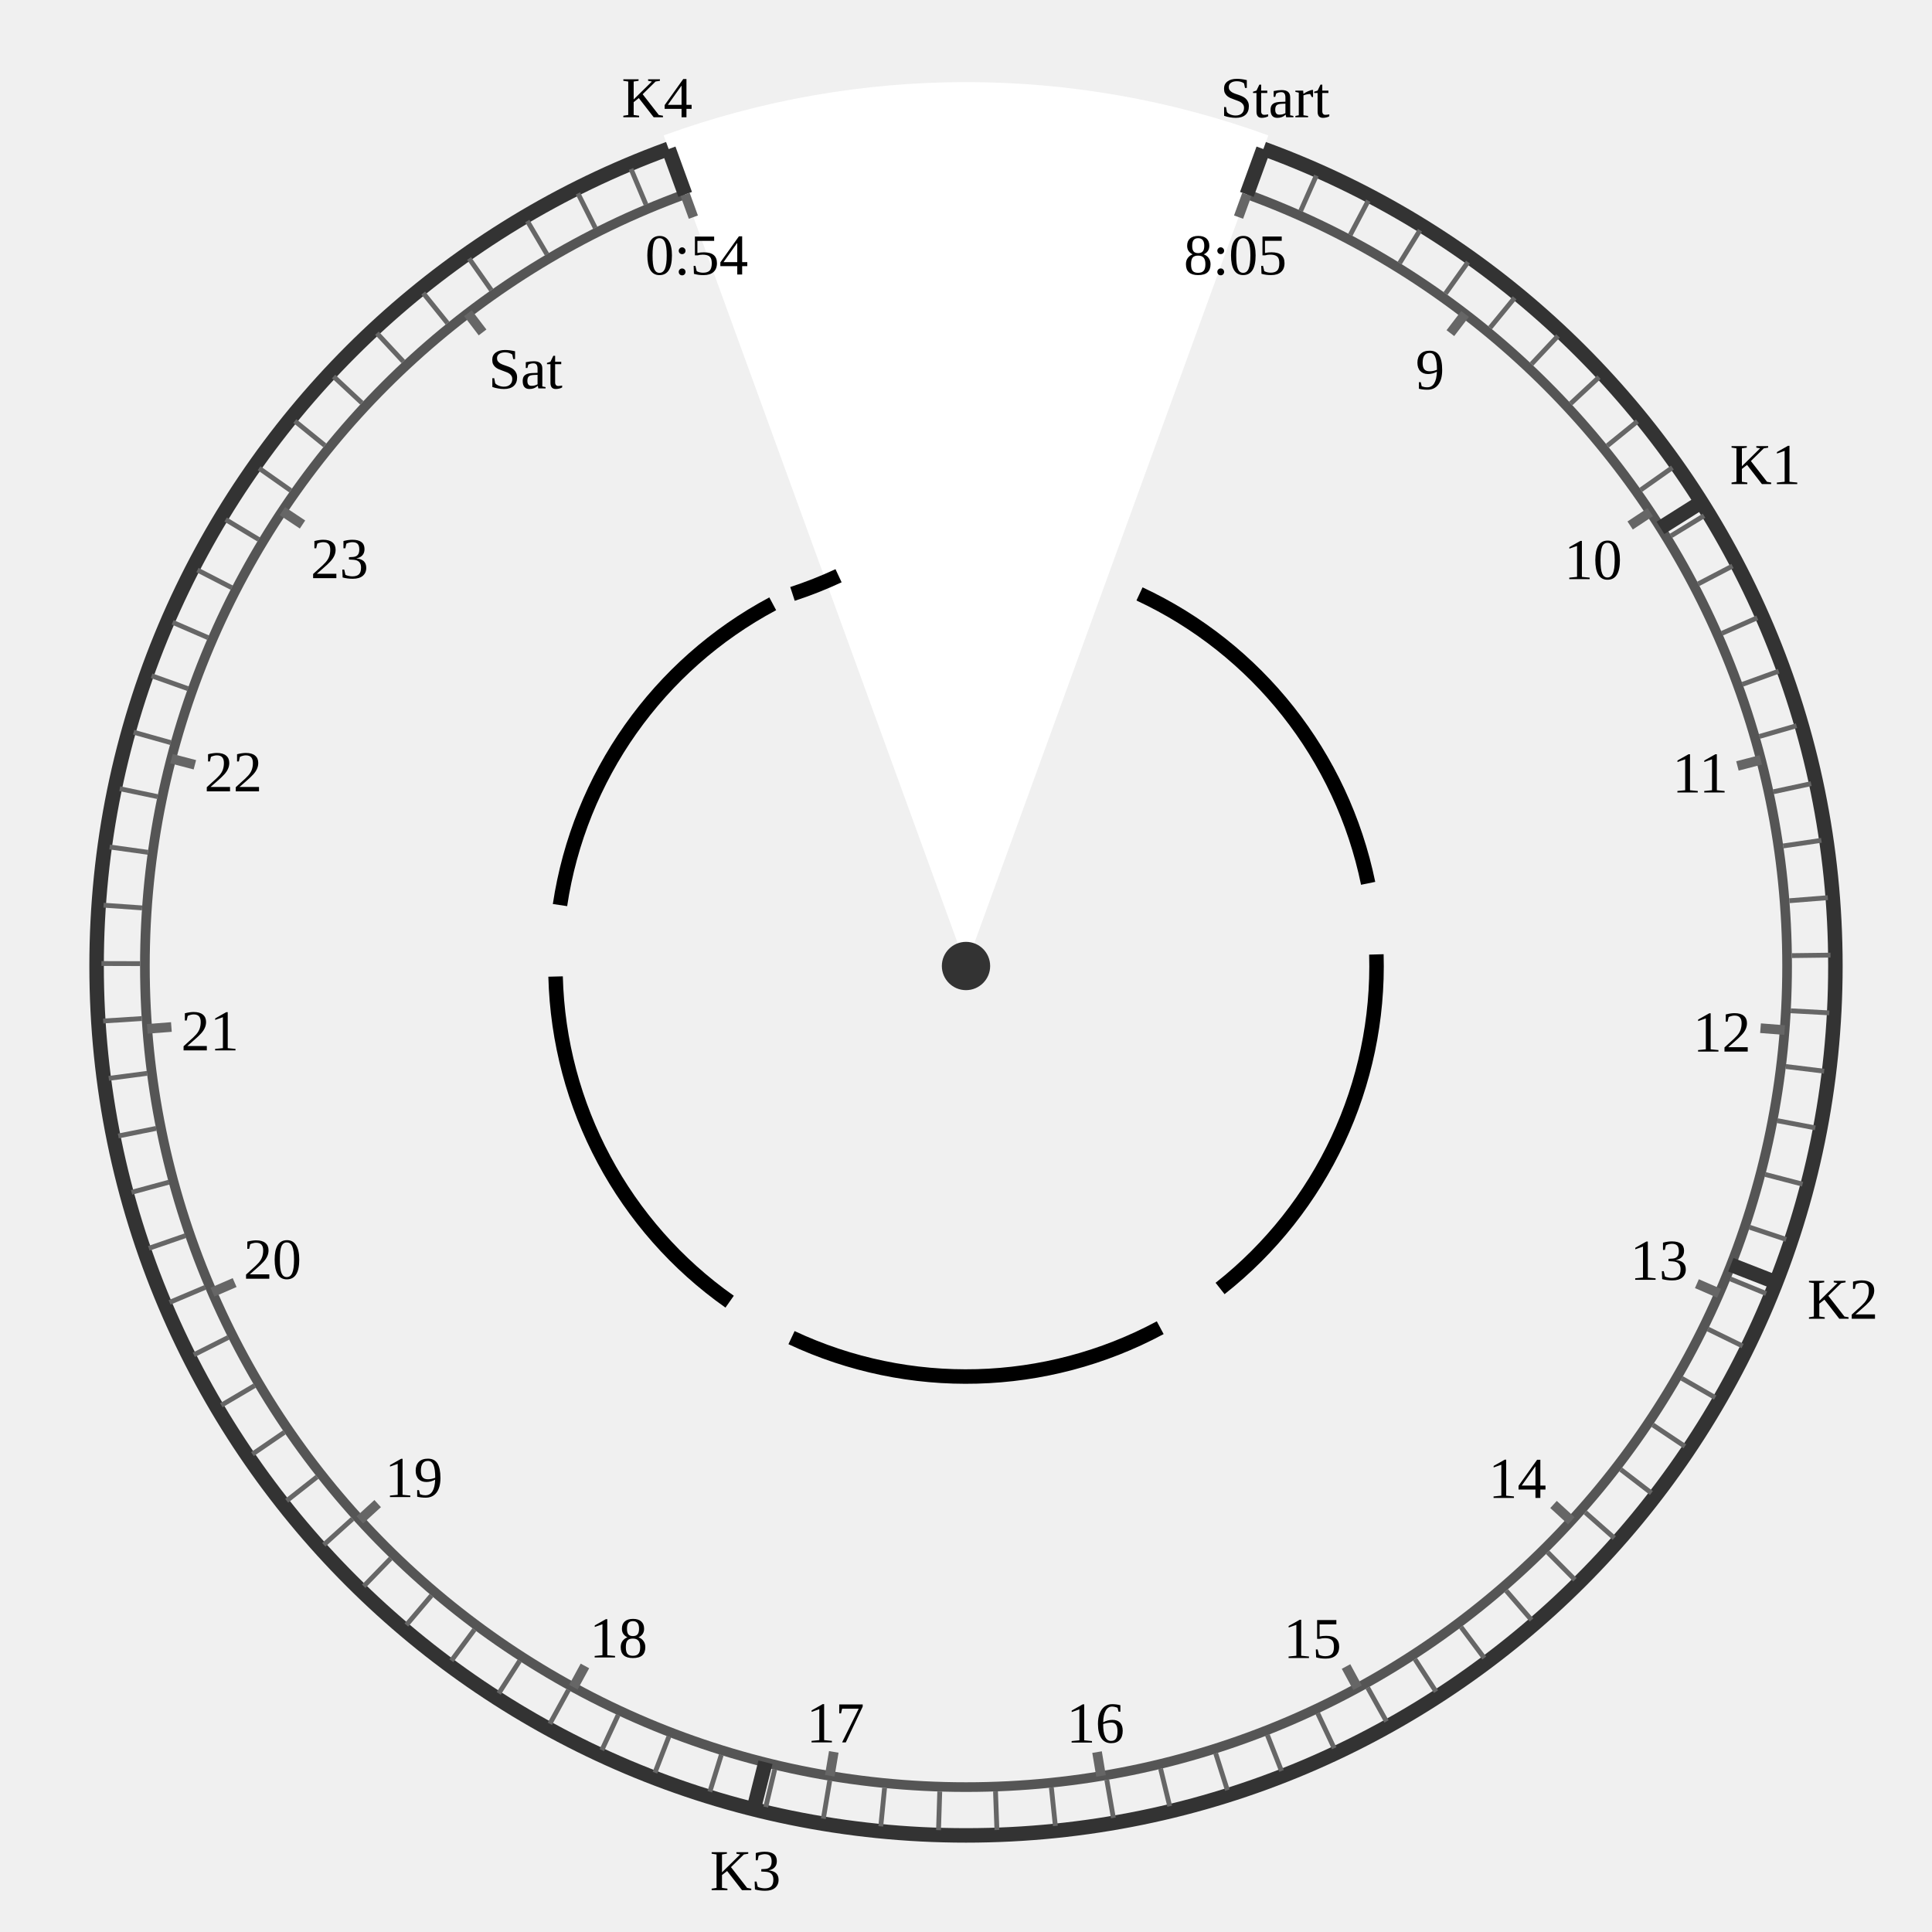
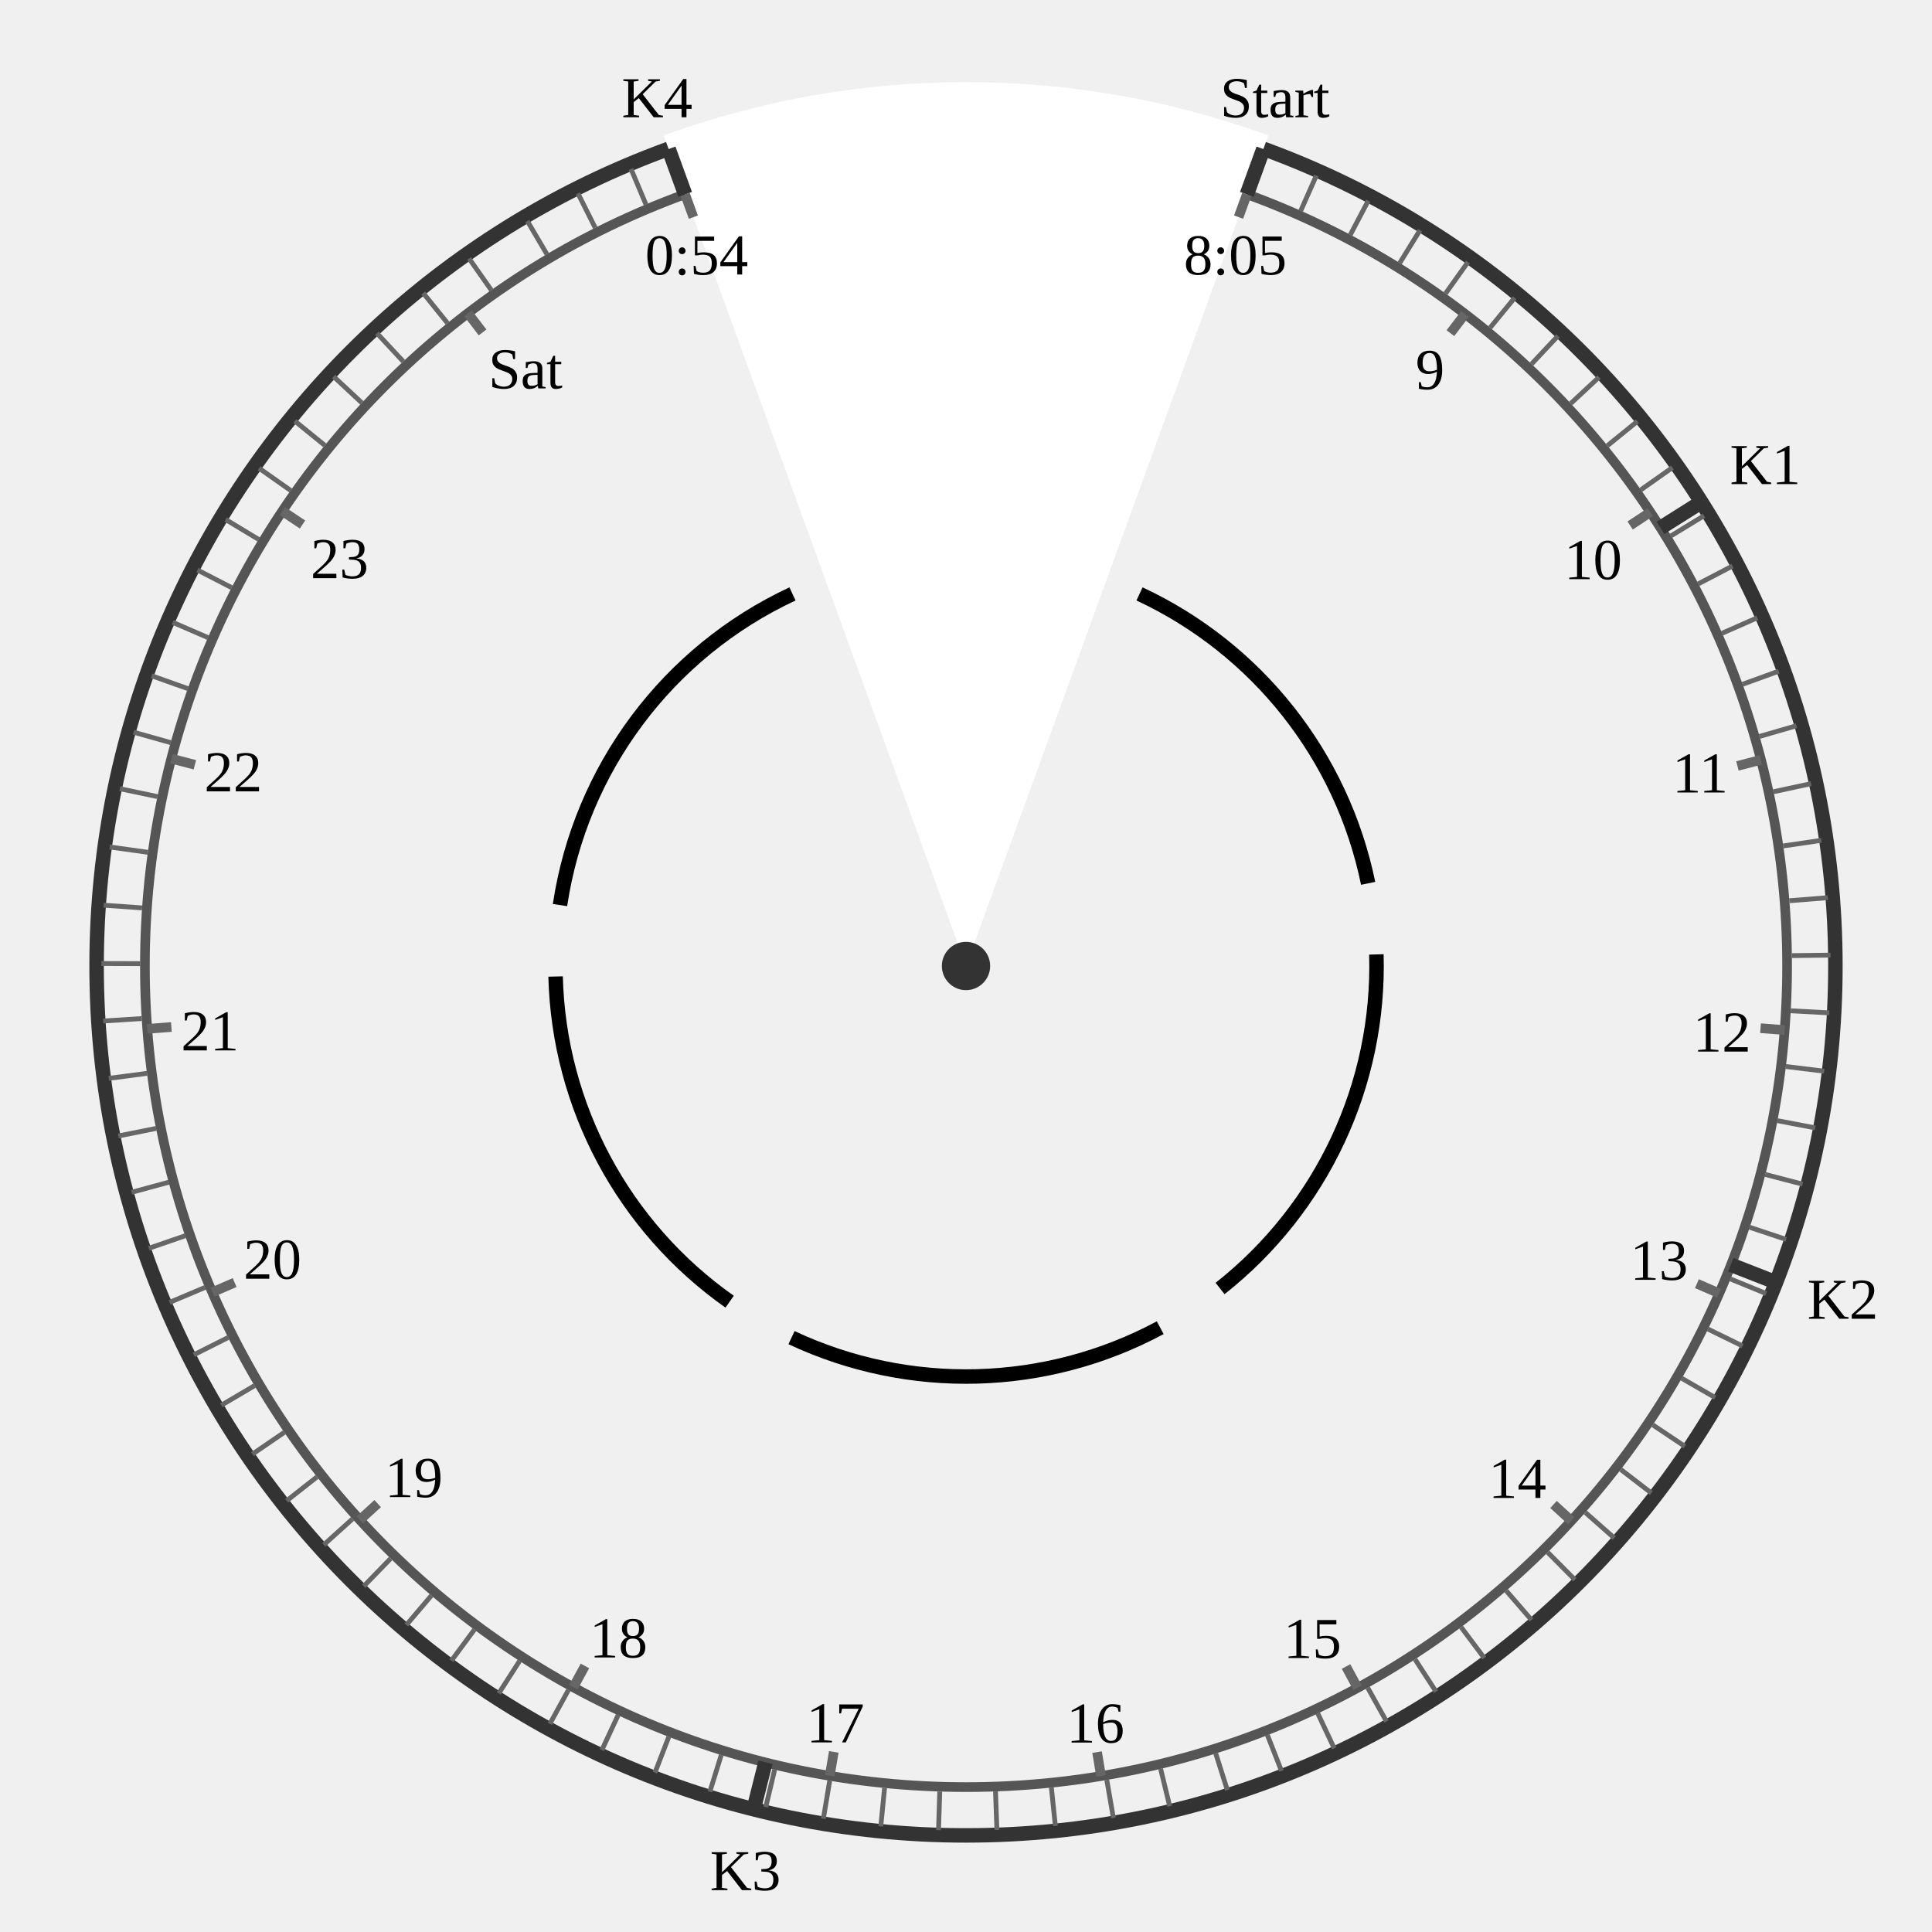
<svg xmlns="http://www.w3.org/2000/svg" height="400" viewBox="0 0 400 400" width="400">
  <g font-size="12" id="world" shape-rendering="geometricPrecision">
    <circle cx="200" cy="200" fill="#f0f0f0" r="180" stroke="#333" stroke-width="3" />
    <circle cx="200" cy="200" fill="#f0f0f0" r="170" stroke="#555" stroke-width="2" />
    <path d="M 200 200 L 137.41 28.036 A 183 183 0 0 1 262.59 28.036 Z" fill="white" stroke="white" stroke-width="0" />
    <g>
      <g transform="translate(200, 200)">
        <path d="M0,-170 L0,-180" stroke="#333" stroke-width="3" transform="rotate(57.75251)" />
        <path d="M0,-170 L0,-180" stroke="#333" stroke-width="3" transform="rotate(111.3354)" />
        <path d="M0,-170 L0,-180" stroke="#333" stroke-width="3" transform="rotate(194.1357)" />
        <path d="M0,-170 L0,-180" stroke="#333" stroke-width="3" transform="rotate(340)" />
        <path d="M0,-170 L0,-180" stroke="#333" stroke-width="3" transform="rotate(20)" />
        <path d="M0,-171 L0,-179" stroke="#666" stroke-width="1" transform="rotate(23.90391)" />
        <path d="M0,-171 L0,-179" stroke="#666" stroke-width="1" transform="rotate(27.72575)" />
        <path d="M0,-171 L0,-179" stroke="#666" stroke-width="1" transform="rotate(31.67426)" />
        <path d="M0,-171 L0,-179" stroke="#666" stroke-width="1" transform="rotate(35.49193)" />
        <path d="M0,-171 L0,-179" stroke="#666" stroke-width="1" transform="rotate(39.38958)" />
        <path d="M0,-171 L0,-179" stroke="#666" stroke-width="1" transform="rotate(43.2125)" />
        <path d="M0,-171 L0,-179" stroke="#666" stroke-width="1" transform="rotate(47.0717)" />
        <path d="M0,-171 L0,-179" stroke="#666" stroke-width="1" transform="rotate(50.94904)" />
        <path d="M0,-171 L0,-179" stroke="#666" stroke-width="1" transform="rotate(54.79393)" />
        <path d="M0,-171 L0,-179" stroke="#666" stroke-width="1" transform="rotate(58.61058)" />
        <path d="M0,-171 L0,-179" stroke="#666" stroke-width="1" transform="rotate(62.44248)" />
        <path d="M0,-171 L0,-179" stroke="#666" stroke-width="1" transform="rotate(66.24605)" />
        <path d="M0,-171 L0,-179" stroke="#666" stroke-width="1" transform="rotate(70.06065)" />
        <path d="M0,-171 L0,-179" stroke="#666" stroke-width="1" transform="rotate(73.86373)" />
        <path d="M0,-171 L0,-179" stroke="#666" stroke-width="1" transform="rotate(77.82287)" />
        <path d="M0,-171 L0,-179" stroke="#666" stroke-width="1" transform="rotate(81.64282)" />
        <path d="M0,-171 L0,-179" stroke="#666" stroke-width="1" transform="rotate(85.46748)" />
        <path d="M0,-171 L0,-179" stroke="#666" stroke-width="1" transform="rotate(89.27954)" />
        <path d="M0,-171 L0,-179" stroke="#666" stroke-width="1" transform="rotate(93.1079)" />
        <path d="M0,-171 L0,-179" stroke="#666" stroke-width="1" transform="rotate(96.98905)" />
        <path d="M0,-171 L0,-179" stroke="#666" stroke-width="1" transform="rotate(100.7924)" />
        <path d="M0,-171 L0,-179" stroke="#666" stroke-width="1" transform="rotate(104.6172)" />
        <path d="M0,-171 L0,-179" stroke="#666" stroke-width="1" transform="rotate(108.4372)" />
        <path d="M0,-171 L0,-179" stroke="#666" stroke-width="1" transform="rotate(112.2637)" />
        <path d="M0,-171 L0,-179" stroke="#666" stroke-width="1" transform="rotate(116.075)" />
        <path d="M0,-171 L0,-179" stroke="#666" stroke-width="1" transform="rotate(119.9448)" />
        <path d="M0,-171 L0,-179" stroke="#666" stroke-width="1" transform="rotate(123.7503)" />
        <path d="M0,-171 L0,-179" stroke="#666" stroke-width="1" transform="rotate(127.559)" />
        <path d="M0,-171 L0,-179" stroke="#666" stroke-width="1" transform="rotate(131.423)" />
        <path d="M0,-171 L0,-179" stroke="#666" stroke-width="1" transform="rotate(135.2266)" />
        <path d="M0,-171 L0,-179" stroke="#666" stroke-width="1" transform="rotate(139.1481)" />
        <path d="M0,-171 L0,-179" stroke="#666" stroke-width="1" transform="rotate(143.1713)" />
        <path d="M0,-171 L0,-179" stroke="#666" stroke-width="1" transform="rotate(147.0684)" />
        <path d="M0,-171 L0,-179" stroke="#666" stroke-width="1" transform="rotate(150.8994)" />
        <path d="M0,-171 L0,-179" stroke="#666" stroke-width="1" transform="rotate(154.7951)" />
        <path d="M0,-171 L0,-179" stroke="#666" stroke-width="1" transform="rotate(158.5988)" />
        <path d="M0,-171 L0,-179" stroke="#666" stroke-width="1" transform="rotate(162.4046)" />
        <path d="M0,-171 L0,-179" stroke="#666" stroke-width="1" transform="rotate(166.3722)" />
        <path d="M0,-171 L0,-179" stroke="#666" stroke-width="1" transform="rotate(170.1861)" />
        <path d="M0,-171 L0,-179" stroke="#666" stroke-width="1" transform="rotate(174.0672)" />
        <path d="M0,-171 L0,-179" stroke="#666" stroke-width="1" transform="rotate(177.9515)" />
        <path d="M0,-171 L0,-179" stroke="#666" stroke-width="1" transform="rotate(181.8211)" />
        <path d="M0,-171 L0,-179" stroke="#666" stroke-width="1" transform="rotate(185.6572)" />
        <path d="M0,-171 L0,-179" stroke="#666" stroke-width="1" transform="rotate(189.4967)" />
        <path d="M0,-171 L0,-179" stroke="#666" stroke-width="1" transform="rotate(193.3919)" />
        <path d="M0,-171 L0,-179" stroke="#666" stroke-width="1" transform="rotate(197.2341)" />
        <path d="M0,-171 L0,-179" stroke="#666" stroke-width="1" transform="rotate(201.0861)" />
        <path d="M0,-171 L0,-179" stroke="#666" stroke-width="1" transform="rotate(204.91)" />
        <path d="M0,-171 L0,-179" stroke="#666" stroke-width="1" transform="rotate(208.7721)" />
        <path d="M0,-171 L0,-179" stroke="#666" stroke-width="1" transform="rotate(212.7143)" />
        <path d="M0,-171 L0,-179" stroke="#666" stroke-width="1" transform="rotate(216.5301)" />
        <path d="M0,-171 L0,-179" stroke="#666" stroke-width="1" transform="rotate(220.338)" />
        <path d="M0,-171 L0,-179" stroke="#666" stroke-width="1" transform="rotate(224.1577)" />
        <path d="M0,-171 L0,-179" stroke="#666" stroke-width="1" transform="rotate(227.9719)" />
        <path d="M0,-171 L0,-179" stroke="#666" stroke-width="1" transform="rotate(231.7898)" />
        <path d="M0,-171 L0,-179" stroke="#666" stroke-width="1" transform="rotate(235.625)" />
        <path d="M0,-171 L0,-179" stroke="#666" stroke-width="1" transform="rotate(239.4657)" />
        <path d="M0,-171 L0,-179" stroke="#666" stroke-width="1" transform="rotate(243.2747)" />
        <path d="M0,-171 L0,-179" stroke="#666" stroke-width="1" transform="rotate(247.1015)" />
        <path d="M0,-171 L0,-179" stroke="#666" stroke-width="1" transform="rotate(250.9415)" />
        <path d="M0,-171 L0,-179" stroke="#666" stroke-width="1" transform="rotate(254.8256)" />
        <path d="M0,-171 L0,-179" stroke="#666" stroke-width="1" transform="rotate(258.6612)" />
        <path d="M0,-171 L0,-179" stroke="#666" stroke-width="1" transform="rotate(262.5325)" />
        <path d="M0,-171 L0,-179" stroke="#666" stroke-width="1" transform="rotate(266.3517)" />
        <path d="M0,-171 L0,-179" stroke="#666" stroke-width="1" transform="rotate(270.1639)" />
        <path d="M0,-171 L0,-179" stroke="#666" stroke-width="1" transform="rotate(274.0337)" />
        <path d="M0,-171 L0,-179" stroke="#666" stroke-width="1" transform="rotate(277.9116)" />
        <path d="M0,-171 L0,-179" stroke="#666" stroke-width="1" transform="rotate(281.8331)" />
        <path d="M0,-171 L0,-179" stroke="#666" stroke-width="1" transform="rotate(285.689)" />
        <path d="M0,-171 L0,-179" stroke="#666" stroke-width="1" transform="rotate(289.6174)" />
        <path d="M0,-171 L0,-179" stroke="#666" stroke-width="1" transform="rotate(293.4231)" />
        <path d="M0,-171 L0,-179" stroke="#666" stroke-width="1" transform="rotate(297.2599)" />
        <path d="M0,-171 L0,-179" stroke="#666" stroke-width="1" transform="rotate(301.0919)" />
        <path d="M0,-171 L0,-179" stroke="#666" stroke-width="1" transform="rotate(305.1507)" />
        <path d="M0,-171 L0,-179" stroke="#666" stroke-width="1" transform="rotate(309.0748)" />
        <path d="M0,-171 L0,-179" stroke="#666" stroke-width="1" transform="rotate(312.9879)" />
        <path d="M0,-171 L0,-179" stroke="#666" stroke-width="1" transform="rotate(317.0493)" />
        <path d="M0,-171 L0,-179" stroke="#666" stroke-width="1" transform="rotate(321.1115)" />
        <path d="M0,-171 L0,-179" stroke="#666" stroke-width="1" transform="rotate(324.918)" />
        <path d="M0,-171 L0,-179" stroke="#666" stroke-width="1" transform="rotate(329.5095)" />
        <path d="M0,-171 L0,-179" stroke="#666" stroke-width="1" transform="rotate(333.3318)" />
        <path d="M0,-171 L0,-179" stroke="#666" stroke-width="1" transform="rotate(337.2043)" />
        <path d="M0,-165 L0,-170" stroke="#666" stroke-width="2" transform="rotate(20)" />
        <path d="M0,-165 L0,-170" stroke="#666" stroke-width="2" transform="rotate(37.43039)" />
        <path d="M0,-165 L0,-170" stroke="#666" stroke-width="2" transform="rotate(56.44535)" />
        <path d="M0,-165 L0,-170" stroke="#666" stroke-width="2" transform="rotate(75.46032)" />
        <path d="M0,-165 L0,-170" stroke="#666" stroke-width="2" transform="rotate(94.47528)" />
        <path d="M0,-165 L0,-170" stroke="#666" stroke-width="2" transform="rotate(113.4903)" />
        <path d="M0,-165 L0,-170" stroke="#666" stroke-width="2" transform="rotate(132.5052)" />
        <path d="M0,-165 L0,-170" stroke="#666" stroke-width="2" transform="rotate(151.5202)" />
        <path d="M0,-165 L0,-170" stroke="#666" stroke-width="2" transform="rotate(170.5351)" />
        <path d="M0,-165 L0,-170" stroke="#666" stroke-width="2" transform="rotate(189.5501)" />
        <path d="M0,-165 L0,-170" stroke="#666" stroke-width="2" transform="rotate(208.5651)" />
        <path d="M0,-165 L0,-170" stroke="#666" stroke-width="2" transform="rotate(227.58)" />
        <path d="M0,-165 L0,-170" stroke="#666" stroke-width="2" transform="rotate(246.595)" />
        <path d="M0,-165 L0,-170" stroke="#666" stroke-width="2" transform="rotate(265.61)" />
        <path d="M0,-165 L0,-170" stroke="#666" stroke-width="2" transform="rotate(284.6249)" />
        <path d="M0,-165 L0,-170" stroke="#666" stroke-width="2" transform="rotate(303.6399)" />
        <path d="M0,-165 L0,-170" stroke="#666" stroke-width="2" transform="rotate(322.6549)" />
        <path d="M0,-165 L0,-170" stroke="#666" stroke-width="2" transform="rotate(339.9955)" />
      </g>
      <g transform="translate(200, 200)">
        <text text-anchor="start" x="158.155" y="-99.779">
K1
</text>
        <text text-anchor="start" x="174.184" y="73.036">
K2
</text>
        <text text-anchor="middle" x="-45.669" y="191.338">
K3
</text>
        <text text-anchor="middle" x="-63.958" y="-175.723">
K4
</text>
        <text text-anchor="middle" x="63.958" y="-175.723">
Start
</text>
        <text text-anchor="middle" x="55.749" y="-143.17">
 8:05
</text>
        <text text-anchor="end" x="99.071" y="-119.437">
 9
</text>
        <text text-anchor="end" x="135.838" y="-80.095">
10
</text>
        <text text-anchor="end" x="157.78" y="-35.921">
11
</text>
        <text text-anchor="end" x="162.503" y="17.719">
12
</text>
        <text text-anchor="end" x="149.492" y="64.971">
13
</text>
        <text text-anchor="end" x="120.166" y="110.132">
14
</text>
        <text text-anchor="end" x="77.726" y="143.275">
15
</text>
        <text text-anchor="middle" x="26.804" y="160.781">
16
</text>
        <text text-anchor="middle" x="-27.043" y="160.741">
17
</text>
        <text text-anchor="start" x="-77.94" y="143.159">
18
</text>
        <text text-anchor="start" x="-120.33" y="109.953">
19
</text>
        <text text-anchor="start" x="-149.588" y="64.748">
20
</text>
        <text text-anchor="start" x="-162.522" y="17.477">
21
</text>
        <text text-anchor="start" x="-157.719" y="-36.156">
22
</text>
        <text text-anchor="start" x="-135.703" y="-80.297">
23
</text>
        <text text-anchor="start" x="-98.878" y="-119.584">
Sat
</text>
        <text text-anchor="middle" x="-55.761" y="-143.165">
 0:54
</text>
      </g>
      <g transform="translate(200, 200)">
        <g>
          <path d="M 35.923 -77.036 M 35.923 -77.036 A 85 85 0 0 1 83.259 -17.116" fill="none" stroke="black" stroke-width="3" />
          <path d="M 84.966 -2.398 M 84.966 -2.398 A 85 85 0 0 1 52.604 66.767" fill="none" stroke="black" stroke-width="3" />
        </g>
        <g>
          <path d="M 40.211 74.887 M 40.211 74.887 A 85 85 0 0 1 -36.124 76.942" fill="none" stroke="black" stroke-width="3" />
          <path d="M -48.936 69.5 M -48.936 69.5 A 85 85 0 0 1 -84.972 2.176" fill="none" stroke="black" stroke-width="3" />
        </g>
        <g>
-           <path d="M -84.059 -12.612 M -84.059 -12.612 A 85 85 0 0 1 -40.015 -74.992" fill="none" stroke="black" stroke-width="3" />
-           <path d="M -26.385 -80.801 M -26.385 -80.801 A 85 85 0 0 1 -35.923 -77.036" fill="none" stroke="black" stroke-width="3" />
+           <path d="M -84.059 -12.612 M -84.059 -12.612 A 85 85 0 0 1 -35.923 -77.036" fill="none" stroke="black" stroke-width="3" />
        </g>
      </g>
    </g>
    <circle cx="200" cy="200" fill="#333" r="5" />
  </g>
</svg>
